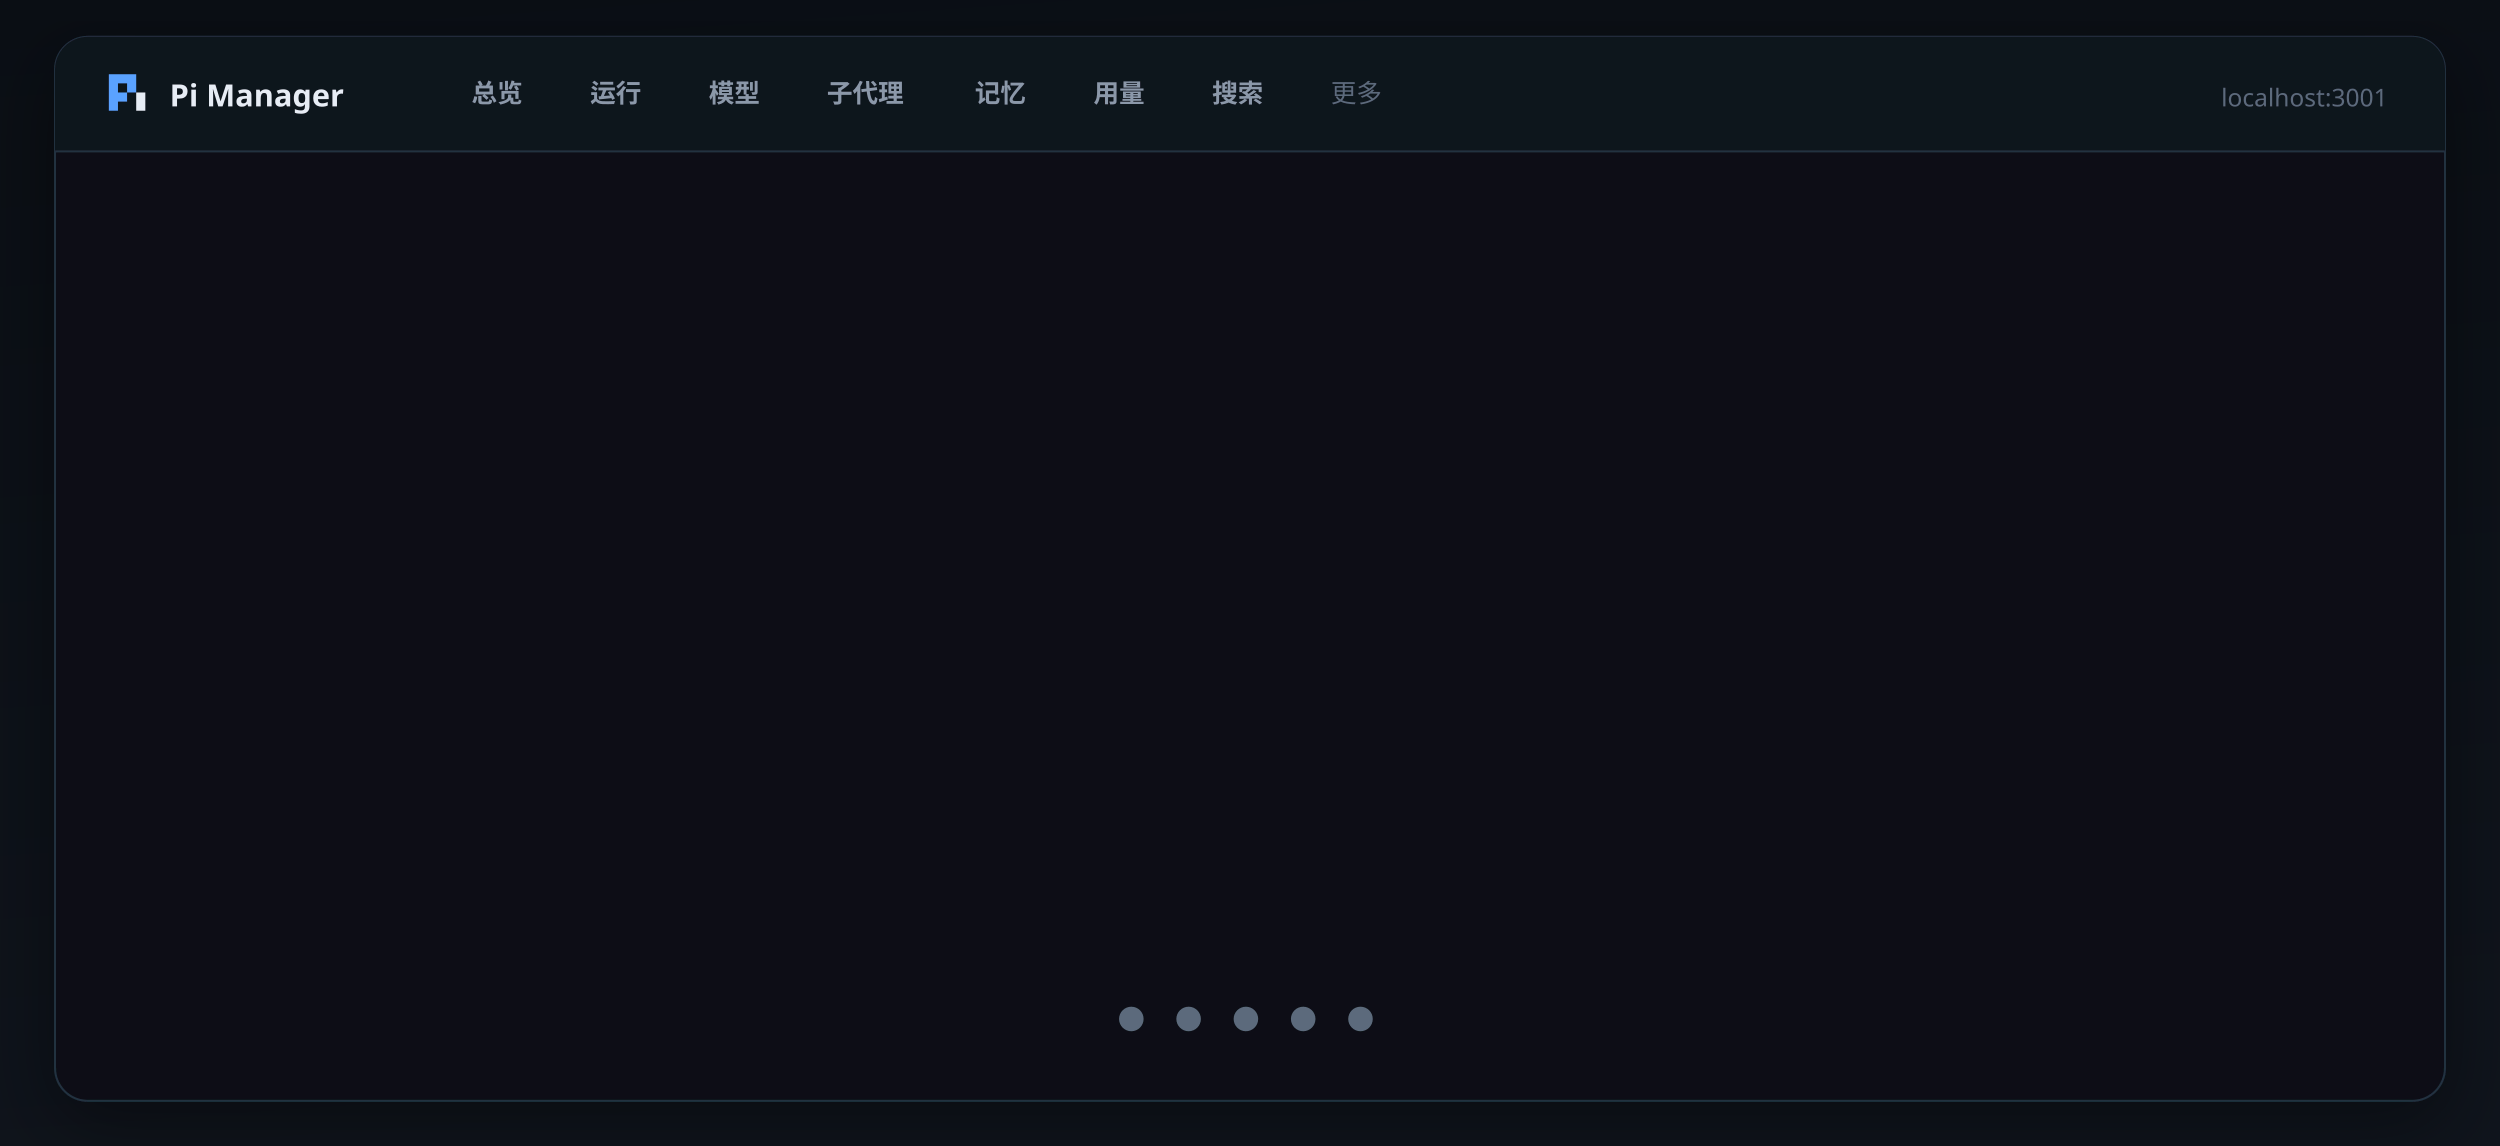
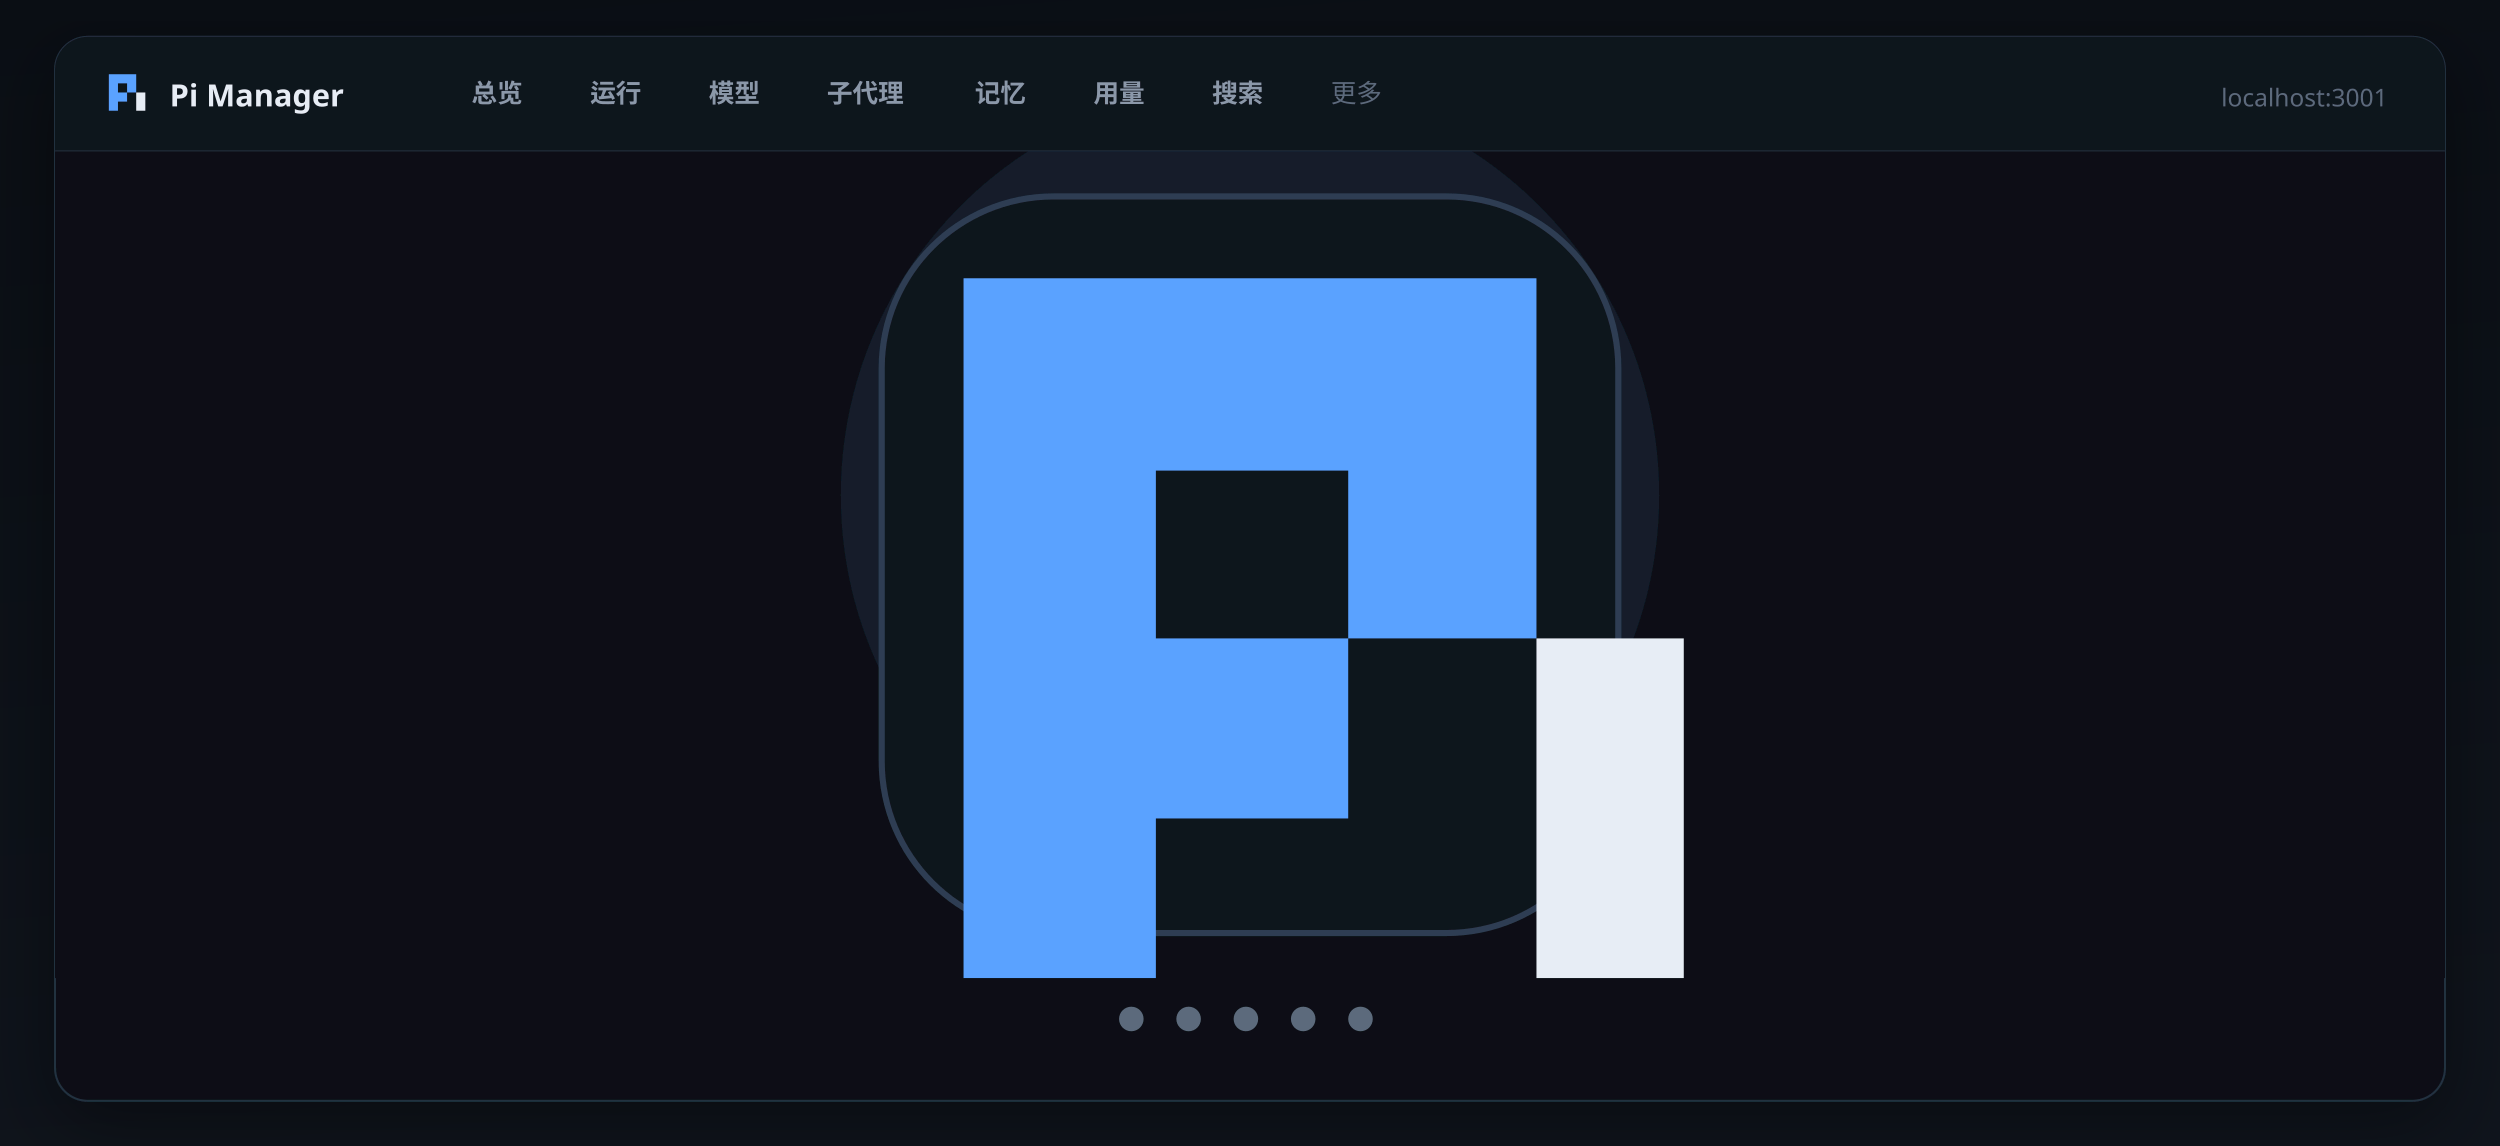
<svg xmlns="http://www.w3.org/2000/svg" width="1440" height="660" viewBox="48 10 1184 560" role="img" aria-label="Pi Manager">
  <defs>
    <linearGradient id="bg" x1="0" y1="0" x2="0.15" y2="1">
      <stop offset="0%" stop-color="#0a0e14" />
      <stop offset="100%" stop-color="#0f141c" />
    </linearGradient>
    <linearGradient id="modelGlow" x1="0" y1="0" x2="1" y2="1">
      <stop offset="0%" stop-color="rgba(90,162,255,0.16)" />
      <stop offset="70%" stop-color="rgba(90,162,255,0)" />
    </linearGradient>
    <clipPath id="stageClip">
      <rect width="1168" height="404" x="0" y="0" />
    </clipPath>
    <filter id="shadow" x="-5%" y="-5%" width="110%" height="120%">
      <feDropShadow dx="0" dy="10" stdDeviation="18" flood-color="#000" flood-opacity="0.4" />
    </filter>
    <style>
      .f { font-family: "Segoe UI", "Microsoft YaHei", system-ui, sans-serif; }
      .m { font-family: ui-monospace, "Cascadia Code", Consolas, monospace; }

-       /* ----- slides: cover → dashboard → runtime → models → usage (20s) ----- */
-       .slide {
-         opacity: 0;
-         pointer-events: none;
-       }
-       /* base: cover always under; overlays cycle */
-       svg:not(:has(.slide:target)) .slide-cover {
-         opacity: 1;
-         pointer-events: auto;
-         animation: none;
-       }
-       svg:not(:has(.slide:target)) .slide-dashboard,
-       svg:not(:has(.slide:target)) .slide-runtime,
-       svg:not(:has(.slide:target)) .slide-models,
-       svg:not(:has(.slide:target)) .slide-usage {
+       /* Base: cover always visible (GitHub img may not support :has()) */
+       .slide { opacity: 0; }
+       .slide-cover { opacity: 1; }
+ 
+       /* Overlays cycle on top of cover; each has full opaque background */
+       .slide-dashboard,
+       .slide-runtime,
+       .slide-models,
+       .slide-usage {
        animation: autoFade 20s infinite;
      }
-       svg:not(:has(.slide:target)) .slide-dashboard { animation-delay: 4s; }
-       svg:not(:has(.slide:target)) .slide-runtime   { animation-delay: 8s; }
-       svg:not(:has(.slide:target)) .slide-models    { animation-delay: 12s; }
-       svg:not(:has(.slide:target)) .slide-usage     { animation-delay: 16s; }
+       .slide-dashboard { animation-delay: 4s; }
+       .slide-runtime   { animation-delay: 8s; }
+       .slide-models    { animation-delay: 12s; }
+       .slide-usage     { animation-delay: 16s; }

      @keyframes autoFade {
        0%   { opacity: 0; }
        1.5% { opacity: 1; }
        18.5% { opacity: 1; }
        20%  { opacity: 0; }
        100% { opacity: 0; }
      }

-       .slide:target {
-         opacity: 1 !important;
-         animation: none !important;
-       }
-       svg:has(.slide:target) .slide-cover:not(:target) {
-         opacity: 0 !important;
-         animation: none !important;
-       }
- 
-       .tab-pill { opacity: 0; pointer-events: none; }
+       .tab-pill { opacity: 0; }
      .tab-label-off { fill: #8b98a9; font-weight: 600; }

-       /* pills only highlight on UI slides (not cover) */
-       svg:not(:has(.slide:target)) .pill-dash  { animation: pillOn 20s infinite; animation-delay: 4s; }
-       svg:not(:has(.slide:target)) .pill-run   { animation: pillOn 20s infinite; animation-delay: 8s; }
-       svg:not(:has(.slide:target)) .pill-model { animation: pillOn 20s infinite; animation-delay: 12s; }
-       svg:not(:has(.slide:target)) .pill-usage { animation: pillOn 20s infinite; animation-delay: 16s; }
+       .pill-dash  { animation: pillOn 20s infinite; animation-delay: 4s; }
+       .pill-run   { animation: pillOn 20s infinite; animation-delay: 8s; }
+       .pill-model { animation: pillOn 20s infinite; animation-delay: 12s; }
+       .pill-usage { animation: pillOn 20s infinite; animation-delay: 16s; }
      @keyframes pillOn {
        0%, 19.999% { opacity: 1; }
        20%, 100% { opacity: 0; }
      }

-       /* dots: 5 */
      .dot { fill: #5c6a7c; }
-       svg:not(:has(.slide:target)) .dot-1 { animation: dotOn 20s infinite; animation-delay: 0s; }
-       svg:not(:has(.slide:target)) .dot-2 { animation: dotOn 20s infinite; animation-delay: 4s; }
-       svg:not(:has(.slide:target)) .dot-3 { animation: dotOn 20s infinite; animation-delay: 8s; }
-       svg:not(:has(.slide:target)) .dot-4 { animation: dotOn 20s infinite; animation-delay: 12s; }
-       svg:not(:has(.slide:target)) .dot-5 { animation: dotOn 20s infinite; animation-delay: 16s; }
+       .dot-1 { animation: dotOn 20s infinite; animation-delay: 0s; }
+       .dot-2 { animation: dotOn 20s infinite; animation-delay: 4s; }
+       .dot-3 { animation: dotOn 20s infinite; animation-delay: 8s; }
+       .dot-4 { animation: dotOn 20s infinite; animation-delay: 12s; }
+       .dot-5 { animation: dotOn 20s infinite; animation-delay: 16s; }
      @keyframes dotOn {
        0%, 19.999% { fill: #5aa2ff; }
        20%, 100% { fill: #5c6a7c; }
      }
- 
-       .hint { fill: #5c6a7c; font-size: 11px; }
-     </style>
+ </style>
  </defs>
  <rect width="1280" height="600" fill="url(#bg)" />
  <g transform="translate(56,28)" filter="url(#shadow)">
    <rect width="1168" height="520" rx="16" fill="#0a0e14" stroke="#243041" />
    <rect width="1168" height="56" rx="16" fill="#0f141c" />
    <rect y="40" width="1168" height="16" fill="#0f141c" />
    <line x1="0" y1="56" x2="1168" y2="56" stroke="#243041" />
    <g transform="translate(20,12) scale(0.038)">
      <path fill="#5aa2ff" fill-rule="evenodd" d="M165.29 165.29 H517.36 V400 H400 V517.36 H282.65 V634.72 H165.29 Z M282.65 282.65 V400 H400 V282.65 Z" />
      <path fill="#e7edf5" d="M517.36 400 H634.72 V634.72 H517.36 Z" />
    </g>
    <text class="f" x="56" y="34" fill="#e7edf5" font-size="15" font-weight="700">Pi Manager</text>
    <text class="f" x="1140" y="34" text-anchor="end" fill="#5c6a7c" font-size="12">localhost:3001</text>
    <g class="f" font-size="12.5">
      <rect class="tab-pill pill-dash" x="190" y="13" width="52" height="28" rx="8" fill="rgba(90,162,255,0.14)" stroke="rgba(90,162,255,0.35)" />
      <rect class="tab-pill pill-run" x="248" y="13" width="52" height="28" rx="8" fill="rgba(90,162,255,0.14)" stroke="rgba(90,162,255,0.35)" />
      <rect class="tab-pill pill-model" x="306" y="13" width="52" height="28" rx="8" fill="rgba(90,162,255,0.14)" stroke="rgba(90,162,255,0.35)" />
      <rect class="tab-pill pill-usage" x="494" y="13" width="52" height="28" rx="8" fill="rgba(90,162,255,0.14)" stroke="rgba(90,162,255,0.35)" />
      <text class="tab-label-off lab-dash" x="216" y="32" text-anchor="middle">总览</text>
      <text class="tab-label-off lab-run" x="274" y="32" text-anchor="middle">运行</text>
      <text class="tab-label-off lab-model" x="332" y="32" text-anchor="middle">模型</text>
      <text class="tab-label-off" x="396" y="32" text-anchor="middle" fill="#8b98a9">子代理</text>
      <text class="tab-label-off" x="462" y="32" text-anchor="middle" fill="#8b98a9">记忆</text>
      <text class="tab-label-off lab-usage" x="520" y="32" text-anchor="middle">用量</text>
      <text class="tab-label-off" x="578" y="32" text-anchor="middle" fill="#8b98a9">搜索</text>
      <text x="636" y="32" text-anchor="middle" fill="#5c6a7c">更多</text>
    </g>
    <g transform="translate(0,56)" clip-path="url(#stageClip)">
      <g id="cover" class="slide slide-cover f">
        <rect width="1168" height="404" fill="#0a0e14" />
-         <circle cx="584" cy="190" r="200" fill="#5aa2ff" opacity="0.07" />
-         <circle cx="584" cy="190" r="140" fill="#3d7fd6" opacity="0.05" />
-         <g transform="translate(424,48)">
-           <rect width="320" height="320" rx="72" fill="#0f141c" stroke="#243041" stroke-width="2" />
-           <g transform="translate(28,28) scale(0.33)">
-             <path fill="#5aa2ff" fill-rule="evenodd" d="               M165.29 165.29               H517.36 V400 H400 V517.36 H282.65 V634.72 H165.29 Z               M282.65 282.65 V400 H400 V282.65 Z             " />
-             <path fill="#e7edf5" d="M517.36 400 H634.72 V634.72 H517.36 Z" />
-           </g>
-         </g>
-         <text x="584" y="400" text-anchor="middle" fill="#e7edf5" font-size="36" font-weight="800" letter-spacing="-0.5">Pi Manager</text>
+         <circle cx="584" cy="168" r="200" fill="#5aa2ff" opacity="0.10" />
+         <circle cx="584" cy="168" r="130" fill="#3d7fd6" opacity="0.07" />
+         <rect x="404" y="22" width="360" height="360" rx="84" fill="#0f141c" stroke="#2f3d52" stroke-width="3" />
+         <g transform="translate(444,62)">
+           <path fill="#5aa2ff" fill-rule="evenodd" d="             M0 0             H280             V176             H188             V264             H94             V352             H0             Z             M94 94             V176             H188             V94             Z           " />
+           <path fill="#e7edf5" d="M280 176 H352 V352 H280 Z" />
+         </g>
      </g>
      <g id="dashboard" class="slide slide-dashboard f">
        <rect width="1168" height="404" fill="#0a0e14" />
        <g transform="translate(28,24)">
          <text x="0" y="10" fill="#5c6a7c" font-size="11" font-weight="700" letter-spacing="1.4">DASHBOARD</text>
          <text x="0" y="40" fill="#e7edf5" font-size="26" font-weight="750">总览</text>
          <text x="0" y="64" fill="#8b98a9" font-size="13">本机 Pi 配置、用量与资源状态</text>
          <rect y="84" width="700" height="86" rx="14" fill="#0f141c" stroke="rgba(90,162,255,0.35)" />
          <rect y="84" width="700" height="86" rx="14" fill="url(#modelGlow)" />
          <text x="22" y="112" fill="#5c6a7c" font-size="11" font-weight="700" letter-spacing="1">默认模型</text>
          <text x="22" y="140" fill="#e7edf5" font-size="22" font-weight="750">mzhcloud / grok-4.5</text>
          <text x="660" y="130" text-anchor="end" fill="#5aa2ff" font-size="13" font-weight="650">管理 →</text>
          <g transform="translate(0,188)">
            <g>
              <rect width="164" height="96" rx="12" fill="#151c27" stroke="rgba(90,162,255,0.28)" />
              <rect width="164" height="96" rx="12" fill="rgba(90,162,255,0.07)" />
              <text x="14" y="28" fill="#5c6a7c" font-size="11" font-weight="700">今日</text>
              <text x="14" y="58" fill="#e7edf5" font-size="24" font-weight="750">¥12.40</text>
              <text x="14" y="80" fill="#5c6a7c" font-size="11">1.2M · 48 次</text>
            </g>
            <g transform="translate(178,0)">
              <rect width="164" height="96" rx="12" fill="#151c27" stroke="#243041" />
              <rect width="164" height="96" rx="12" fill="rgba(63,185,80,0.08)" />
              <text x="14" y="28" fill="#5c6a7c" font-size="11" font-weight="700">缓存命中</text>
              <text x="14" y="58" fill="#3fb950" font-size="24" font-weight="750">72%</text>
              <text x="14" y="80" fill="#5c6a7c" font-size="11">主 68% · 子 81%</text>
            </g>
            <g transform="translate(356,0)">
              <rect width="164" height="96" rx="12" fill="#151c27" stroke="#243041" />
              <text x="14" y="28" fill="#5c6a7c" font-size="11" font-weight="700">近 7 天</text>
              <text x="14" y="58" fill="#e7edf5" font-size="22" font-weight="750">¥86.20</text>
              <text x="14" y="80" fill="#5c6a7c" font-size="11">8.4M · 312 次</text>
            </g>
            <g transform="translate(534,0)">
              <rect width="164" height="96" rx="12" fill="#151c27" stroke="#243041" />
              <text x="14" y="28" fill="#5c6a7c" font-size="11" font-weight="700">全局</text>
              <text x="14" y="58" fill="#e7edf5" font-size="22" font-weight="750">¥1,024</text>
              <text x="14" y="80" fill="#5c6a7c" font-size="11">120M · 3.1k 次</text>
            </g>
          </g>
          <g transform="translate(0,304)">
            <text x="0" y="0" fill="#e7edf5" font-size="14" font-weight="700">状态</text>
            <g transform="translate(0,14)">
              <rect width="110" height="48" rx="10" fill="#151c27" stroke="#243041" />
              <text x="12" y="20" fill="#5c6a7c" font-size="10">会话</text>
              <text x="12" y="38" fill="#e7edf5" font-size="16" font-weight="700">171</text>
              <rect x="120" width="110" height="48" rx="10" fill="#151c27" stroke="#243041" />
              <text x="132" y="20" fill="#5c6a7c" font-size="10">OpenVL</text>
              <text x="132" y="38" fill="#3fb950" font-size="16" font-weight="700">可用</text>
              <rect x="240" width="110" height="48" rx="10" fill="#151c27" stroke="#243041" />
              <text x="252" y="20" fill="#5c6a7c" font-size="10">记忆</text>
              <text x="252" y="38" fill="#e7edf5" font-size="16" font-weight="700">已连接</text>
              <rect x="360" width="110" height="48" rx="10" fill="#151c27" stroke="#243041" />
              <text x="372" y="20" fill="#5c6a7c" font-size="10">临时文件</text>
              <text x="372" y="38" fill="#ffb454" font-size="16" font-weight="700">可清理</text>
              <rect x="480" width="218" height="48" rx="10" fill="#151c27" stroke="#243041" />
              <text x="492" y="20" fill="#5c6a7c" font-size="10">维护</text>
              <text x="492" y="38" fill="#8b98a9" font-size="13">健康检查 · 配置导出</text>
            </g>
          </g>
          <g transform="translate(740,84)">
            <rect width="370" height="268" rx="14" fill="#0f141c" stroke="#243041" />
            <text x="24" y="40" fill="#5aa2ff" font-size="12" font-weight="700" letter-spacing="1">01 / 总览</text>
            <text x="24" y="78" fill="#e7edf5" font-size="22" font-weight="750">一屏看完本机 Pi</text>
            <text x="24" y="112" fill="#8b98a9" font-size="14">默认模型直达管理</text>
            <text x="24" y="136" fill="#8b98a9" font-size="14">今日费用 · 缓存命中分档上色</text>
            <text x="24" y="160" fill="#8b98a9" font-size="14">会话 / OpenVL / 记忆就绪态</text>
            <text x="24" y="200" fill="#5c6a7c" font-size="12">Dashboard · soft cache · 45s TTL</text>
            <rect x="24" y="228" width="120" height="28" rx="14" fill="rgba(90,162,255,0.14)" stroke="rgba(90,162,255,0.35)" />
            <text x="84" y="246" text-anchor="middle" fill="#5aa2ff" font-size="12" font-weight="650">#/dashboard</text>
          </g>
        </g>
      </g>
      <g id="runtime" class="slide slide-runtime f">
        <rect width="1168" height="404" fill="#0a0e14" />
        <g transform="translate(28,24)">
          <text x="0" y="18" fill="#e7edf5" font-size="18" font-weight="750">运行</text>
          <rect x="70" y="0" width="78" height="26" rx="13" fill="rgba(90,162,255,0.12)" stroke="rgba(90,162,255,0.3)" />
          <text x="109" y="17" text-anchor="middle" fill="#e7edf5" font-size="12">
            <tspan fill="#5aa2ff" font-weight="700">1</tspan> 在干活</text>
          <rect x="156" y="0" width="86" height="26" rx="13" fill="#151c27" stroke="#243041" />
          <text x="199" y="17" text-anchor="middle" fill="#8b98a9" font-size="12">
            <tspan font-weight="700">1</tspan> 在想/在说</text>
          <rect x="250" y="0" width="64" height="26" rx="13" fill="#151c27" stroke="#243041" />
          <text x="282" y="17" text-anchor="middle" fill="#8b98a9" font-size="12">
            <tspan font-weight="700">2</tspan> 停了</text>
          <rect x="322" y="0" width="78" height="26" rx="13" fill="#151c27" stroke="#243041" />
          <text x="361" y="17" text-anchor="middle" fill="#8b98a9" font-size="12">
            <tspan fill="#3fb950" font-weight="700">1</tspan> Pi进程</text>
          <text x="700" y="17" text-anchor="end" fill="#5c6a7c" font-size="12">14:08:22</text>
          <text x="0" y="56" fill="#8b98a9" font-size="12" font-weight="650">正在调工具</text>
          <g transform="translate(0,68)">
            <rect width="700" height="70" rx="12" fill="#151c27" stroke="rgba(90,162,255,0.28)" />
            <rect width="4" height="70" fill="#5aa2ff" />
            <circle cx="24" cy="24" r="5" fill="#5aa2ff" />
            <text x="40" y="28" fill="#5aa2ff" font-size="13" font-weight="650">在调工具</text>
            <text x="40" y="52" fill="#e7edf5" font-size="14" font-weight="650">额我的 pi manager 有一个 bug…</text>
            <rect x="480" y="18" width="96" height="24" rx="8" fill="rgba(90,162,255,0.1)" stroke="rgba(90,162,255,0.28)" />
            <text x="528" y="34" text-anchor="middle" fill="#8b98a9" font-size="12">bash · rg</text>
            <text x="680" y="34" text-anchor="end" fill="#5c6a7c" font-size="12">0s 前</text>
          </g>
          <text x="0" y="168" fill="#8b98a9" font-size="12" font-weight="650">正在想 / 正在说</text>
          <g transform="translate(0,180)">
            <rect width="700" height="64" rx="12" fill="#151c27" stroke="#243041" />
            <rect width="4" height="64" fill="#a78bfa" />
            <circle cx="24" cy="24" r="5" fill="#a78bfa" />
            <text x="40" y="28" fill="#c4b5fd" font-size="13" font-weight="650">在想</text>
            <text x="40" y="50" fill="#e7edf5" font-size="13">工具跑完了，还在继续</text>
          </g>
          <text x="0" y="272" fill="#8b98a9" font-size="12" font-weight="650">已退出 / 最近结束</text>
          <g transform="translate(0,284)">
            <rect width="700" height="56" rx="12" fill="#151c27" stroke="#243041" />
            <rect width="4" height="56" fill="#5c6a7c" />
            <circle cx="24" cy="28" r="5" fill="#5c6a7c" />
            <text x="40" y="24" fill="#8b98a9" font-size="13" font-weight="650">已退出</text>
            <text x="40" y="44" fill="#e7edf5" font-size="13">本机没有 Pi 进程，jsonl 还停在中途</text>
          </g>
          <g transform="translate(740,0)">
            <rect width="370" height="340" rx="14" fill="#0f141c" stroke="#243041" />
            <text x="24" y="40" fill="#5aa2ff" font-size="12" font-weight="700" letter-spacing="1">02 / 运行</text>
            <text x="24" y="78" fill="#e7edf5" font-size="22" font-weight="750">任务视角 Agent View</text>
            <text x="24" y="112" fill="#8b98a9" font-size="14">jsonl 推断 toolCall / 并行</text>
            <text x="24" y="136" fill="#8b98a9" font-size="14">进程探测：退出即「已退出」</text>
            <text x="24" y="160" fill="#8b98a9" font-size="14">2s 轮询 · 先缓存再刷新</text>
            <text x="24" y="200" fill="#5c6a7c" font-size="12">Runtime · listPiProcesses()</text>
            <rect x="24" y="228" width="110" height="28" rx="14" fill="rgba(90,162,255,0.14)" stroke="rgba(90,162,255,0.35)" />
            <text x="79" y="246" text-anchor="middle" fill="#5aa2ff" font-size="12" font-weight="650">#/runtime</text>
          </g>
        </g>
      </g>
      <g id="models" class="slide slide-models f">
        <rect width="1168" height="404" fill="#0a0e14" />
        <rect x="0" y="0" width="260" height="404" fill="#0f141c" />
        <line x1="260" y1="0" x2="260" y2="404" stroke="#243041" />
        <text x="20" y="28" fill="#5c6a7c" font-size="11" font-weight="700" letter-spacing="1">供应商</text>
        <rect x="12" y="44" width="236" height="56" rx="10" fill="rgba(90,162,255,0.12)" stroke="rgba(90,162,255,0.35)" />
        <text x="28" y="68" fill="#e7edf5" font-size="14" font-weight="700">mzhcloud</text>
        <text x="28" y="88" fill="#8b98a9" font-size="11">已配置 · 默认</text>
        <text x="28" y="130" fill="#e7edf5" font-size="14" font-weight="600">ohmygpt</text>
        <text x="28" y="148" fill="#5c6a7c" font-size="11">12 models</text>
        <text x="28" y="190" fill="#e7edf5" font-size="14" font-weight="600">deepseek</text>
        <text x="28" y="208" fill="#5c6a7c" font-size="11">4 models</text>
        <g transform="translate(280,20)">
          <text x="0" y="16" fill="#e7edf5" font-size="18" font-weight="750">mzhcloud</text>
          <rect x="520" y="0" width="72" height="28" rx="8" fill="transparent" stroke="#243041" />
          <text x="556" y="18" text-anchor="middle" fill="#8b98a9" font-size="12">检测</text>
          <rect x="600" y="0" width="88" height="28" rx="8" fill="#5aa2ff" />
          <text x="644" y="18" text-anchor="middle" fill="#ffffff" font-size="12" font-weight="700">保存供应商</text>
          <text x="0" y="56" fill="#5c6a7c" font-size="11">Base URL</text>
          <rect y="64" width="688" height="34" rx="8" fill="#151c27" stroke="#243041" />
          <text class="m" x="12" y="86" fill="#8b98a9" font-size="12">https://api.example.com/v1</text>
          <text x="0" y="122" fill="#5c6a7c" font-size="11">API Key</text>
          <rect y="130" width="688" height="34" rx="8" fill="#151c27" stroke="#243041" />
          <text class="m" x="12" y="152" fill="#5c6a7c" font-size="14">••••••••••••</text>
          <text x="0" y="192" fill="#e7edf5" font-size="14" font-weight="700">模型</text>
          <rect y="214" width="688" height="32" rx="8" fill="#151c27" />
          <text x="16" y="234" fill="#5c6a7c" font-size="11" font-weight="700">ID</text>
          <text x="220" y="234" fill="#5c6a7c" font-size="11" font-weight="700">名称</text>
          <text x="400" y="234" fill="#5c6a7c" font-size="11" font-weight="700">Ctx / Max</text>
          <rect y="250" width="688" height="36" fill="rgba(90,162,255,0.08)" />
          <text x="16" y="273" fill="#e7edf5" font-size="12" font-weight="650">grok-4.5</text>
          <rect x="100" y="260" width="36" height="16" rx="4" fill="rgba(90,162,255,0.2)" />
          <text x="118" y="272" text-anchor="middle" fill="#5aa2ff" font-size="10">默认</text>
          <text x="220" y="273" fill="#8b98a9" font-size="12">Grok 4.5</text>
          <text x="400" y="273" fill="#5c6a7c" font-size="12">256k / 64k</text>
          <text x="16" y="309" fill="#e7edf5" font-size="12" font-weight="650">gpt-4.1</text>
          <text x="220" y="309" fill="#8b98a9" font-size="12">GPT-4.1</text>
          <text x="400" y="309" fill="#5c6a7c" font-size="12">128k / 32k</text>
          <g transform="translate(0,330)">
            <rect width="400" height="50" rx="10" fill="#0f141c" stroke="#243041" />
            <text x="16" y="20" fill="#5aa2ff" font-size="11" font-weight="700">03 / 模型</text>
            <text x="16" y="38" fill="#8b98a9" font-size="12">供应商 CRUD · 远程拉模型 · 默认直达</text>
          </g>
        </g>
      </g>
      <g id="usage" class="slide slide-usage f">
        <rect width="1168" height="404" fill="#0a0e14" />
        <g transform="translate(28,20)">
          <text x="0" y="20" fill="#e7edf5" font-size="20" font-weight="750">用量分析</text>
          <text x="0" y="42" fill="#8b98a9" font-size="12">费用 = jsonl 原值累加 · 显示 ¥</text>
          <g transform="translate(0,58)">
            <rect width="52" height="26" rx="13" fill="#151c27" stroke="#243041" />
            <text x="26" y="17" text-anchor="middle" fill="#8b98a9" font-size="12">今天</text>
            <rect x="60" width="60" height="26" rx="13" fill="#151c27" stroke="#243041" />
            <text x="90" y="17" text-anchor="middle" fill="#8b98a9" font-size="12">近7天</text>
            <rect x="128" width="68" height="26" rx="13" fill="#151c27" stroke="#243041" />
            <text x="162" y="17" text-anchor="middle" fill="#8b98a9" font-size="12">近30天</text>
            <rect x="204" width="52" height="26" rx="13" fill="rgba(90,162,255,0.16)" stroke="rgba(90,162,255,0.4)" />
            <text x="230" y="17" text-anchor="middle" fill="#e7edf5" font-size="12" font-weight="650">全部</text>
          </g>
          <g transform="translate(0,104)">
            <rect width="170" height="78" rx="12" fill="#151c27" stroke="rgba(90,162,255,0.25)" />
            <text x="14" y="28" fill="#5c6a7c" font-size="11">全部费用</text>
            <text x="14" y="56" fill="#5aa2ff" font-size="22" font-weight="750">¥1,024.35</text>
            <rect x="186" width="170" height="78" rx="12" fill="#151c27" stroke="#243041" />
            <text x="200" y="28" fill="#5c6a7c" font-size="11">Tokens</text>
            <text x="200" y="56" fill="#e7edf5" font-size="22" font-weight="750">120.4M</text>
            <rect x="372" width="170" height="78" rx="12" fill="#151c27" stroke="#243041" />
            <text x="386" y="28" fill="#5c6a7c" font-size="11">请求 / Turns</text>
            <text x="386" y="56" fill="#e7edf5" font-size="22" font-weight="750">3,106</text>
            <rect x="558" width="170" height="78" rx="12" fill="#151c27" stroke="#243041" />
            <rect x="558" width="170" height="78" rx="12" fill="rgba(63,185,80,0.07)" />
            <text x="572" y="28" fill="#5c6a7c" font-size="11">缓存命中率</text>
            <text x="572" y="56" fill="#3fb950" font-size="22" font-weight="750">72.0%</text>
          </g>
          <g transform="translate(0,200)">
            <rect width="728" height="160" rx="14" fill="#0f141c" stroke="#243041" />
            <text x="20" y="28" fill="#e7edf5" font-size="13" font-weight="700">费用趋势（按日）</text>
            <g transform="translate(40,48)" fill="#5aa2ff">
              <rect x="0" y="70" width="28" height="40" rx="4" opacity="0.45" />
              <rect x="48" y="50" width="28" height="60" rx="4" opacity="0.55" />
              <rect x="96" y="30" width="28" height="80" rx="4" opacity="0.65" />
              <rect x="144" y="55" width="28" height="55" rx="4" opacity="0.5" />
              <rect x="192" y="20" width="28" height="90" rx="4" opacity="0.75" />
              <rect x="240" y="40" width="28" height="70" rx="4" opacity="0.6" />
              <rect x="288" y="10" width="28" height="100" rx="4" opacity="0.9" />
              <rect x="336" y="35" width="28" height="75" rx="4" opacity="0.7" />
              <rect x="384" y="48" width="28" height="62" rx="4" opacity="0.55" />
              <rect x="432" y="25" width="28" height="85" rx="4" opacity="0.8" />
              <rect x="480" y="60" width="28" height="50" rx="4" opacity="0.5" />
              <rect x="528" y="15" width="28" height="95" rx="4" opacity="0.85" />
              <rect x="576" y="42" width="28" height="68" rx="4" opacity="0.65" />
              <rect x="624" y="5" width="28" height="105" rx="4" />
            </g>
            <line x1="40" y1="158" x2="700" y2="158" stroke="#243041" />
          </g>
          <g transform="translate(760,20)">
            <rect width="350" height="340" rx="14" fill="#0f141c" stroke="#243041" />
            <text x="24" y="40" fill="#5aa2ff" font-size="12" font-weight="700" letter-spacing="1">04 / 用量</text>
            <text x="24" y="78" fill="#e7edf5" font-size="22" font-weight="750">费用与 token 一本账</text>
            <text x="24" y="112" fill="#8b98a9" font-size="14">与状态栏同一 cost.total 口径</text>
            <text x="24" y="136" fill="#8b98a9" font-size="14">磁盘增量索引 · 切窗秒开</text>
            <text x="24" y="160" fill="#8b98a9" font-size="14">主会话 / 子代理拆分统计</text>
            <text x="24" y="200" fill="#5c6a7c" font-size="12">Usage · usage-index-v2</text>
            <rect x="24" y="228" width="100" height="28" rx="14" fill="rgba(90,162,255,0.14)" stroke="rgba(90,162,255,0.35)" />
            <text x="74" y="246" text-anchor="middle" fill="#5aa2ff" font-size="12" font-weight="650">#/usage</text>
          </g>
        </g>
      </g>
    </g>
    <g transform="translate(526,480)">
      <circle class="dot dot-1" cx="0" cy="0" r="6" fill="#5c6a7c" />
      <circle class="dot dot-2" cx="28" cy="0" r="6" fill="#5c6a7c" />
      <circle class="dot dot-3" cx="56" cy="0" r="6" fill="#5c6a7c" />
      <circle class="dot dot-4" cx="84" cy="0" r="6" fill="#5c6a7c" />
      <circle class="dot dot-5" cx="112" cy="0" r="6" fill="#5c6a7c" />
    </g>
  </g>
</svg>
